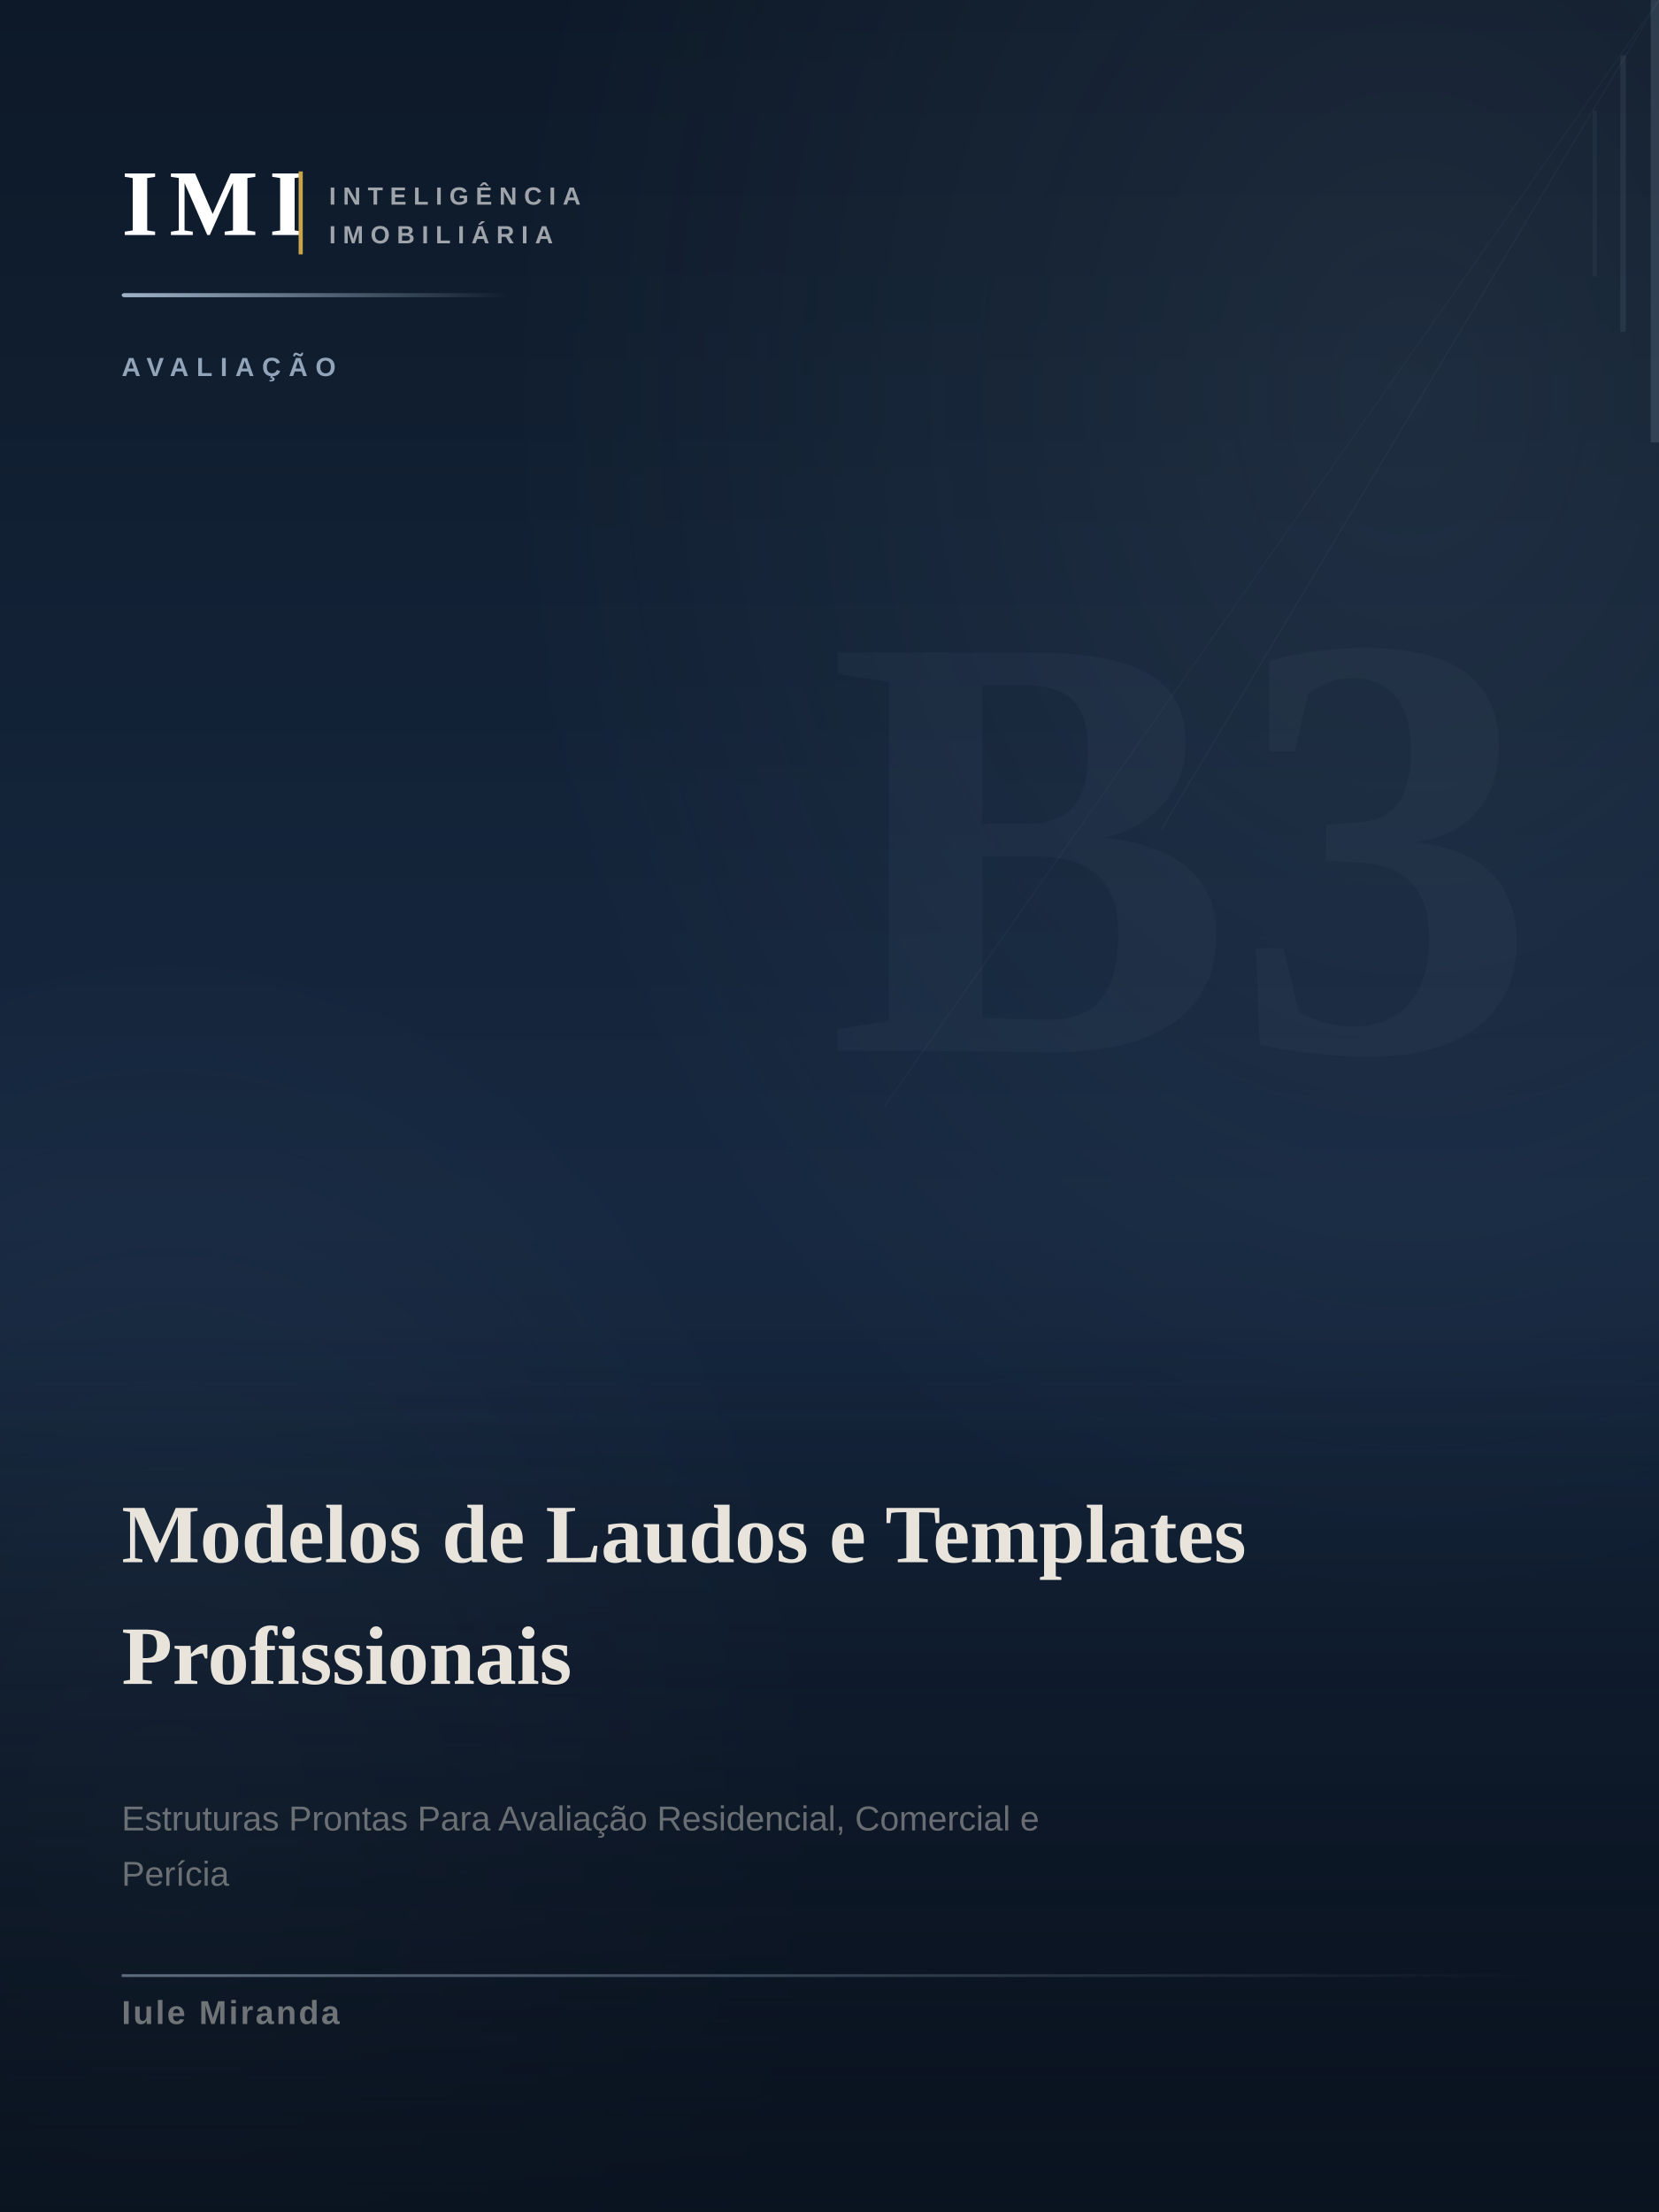
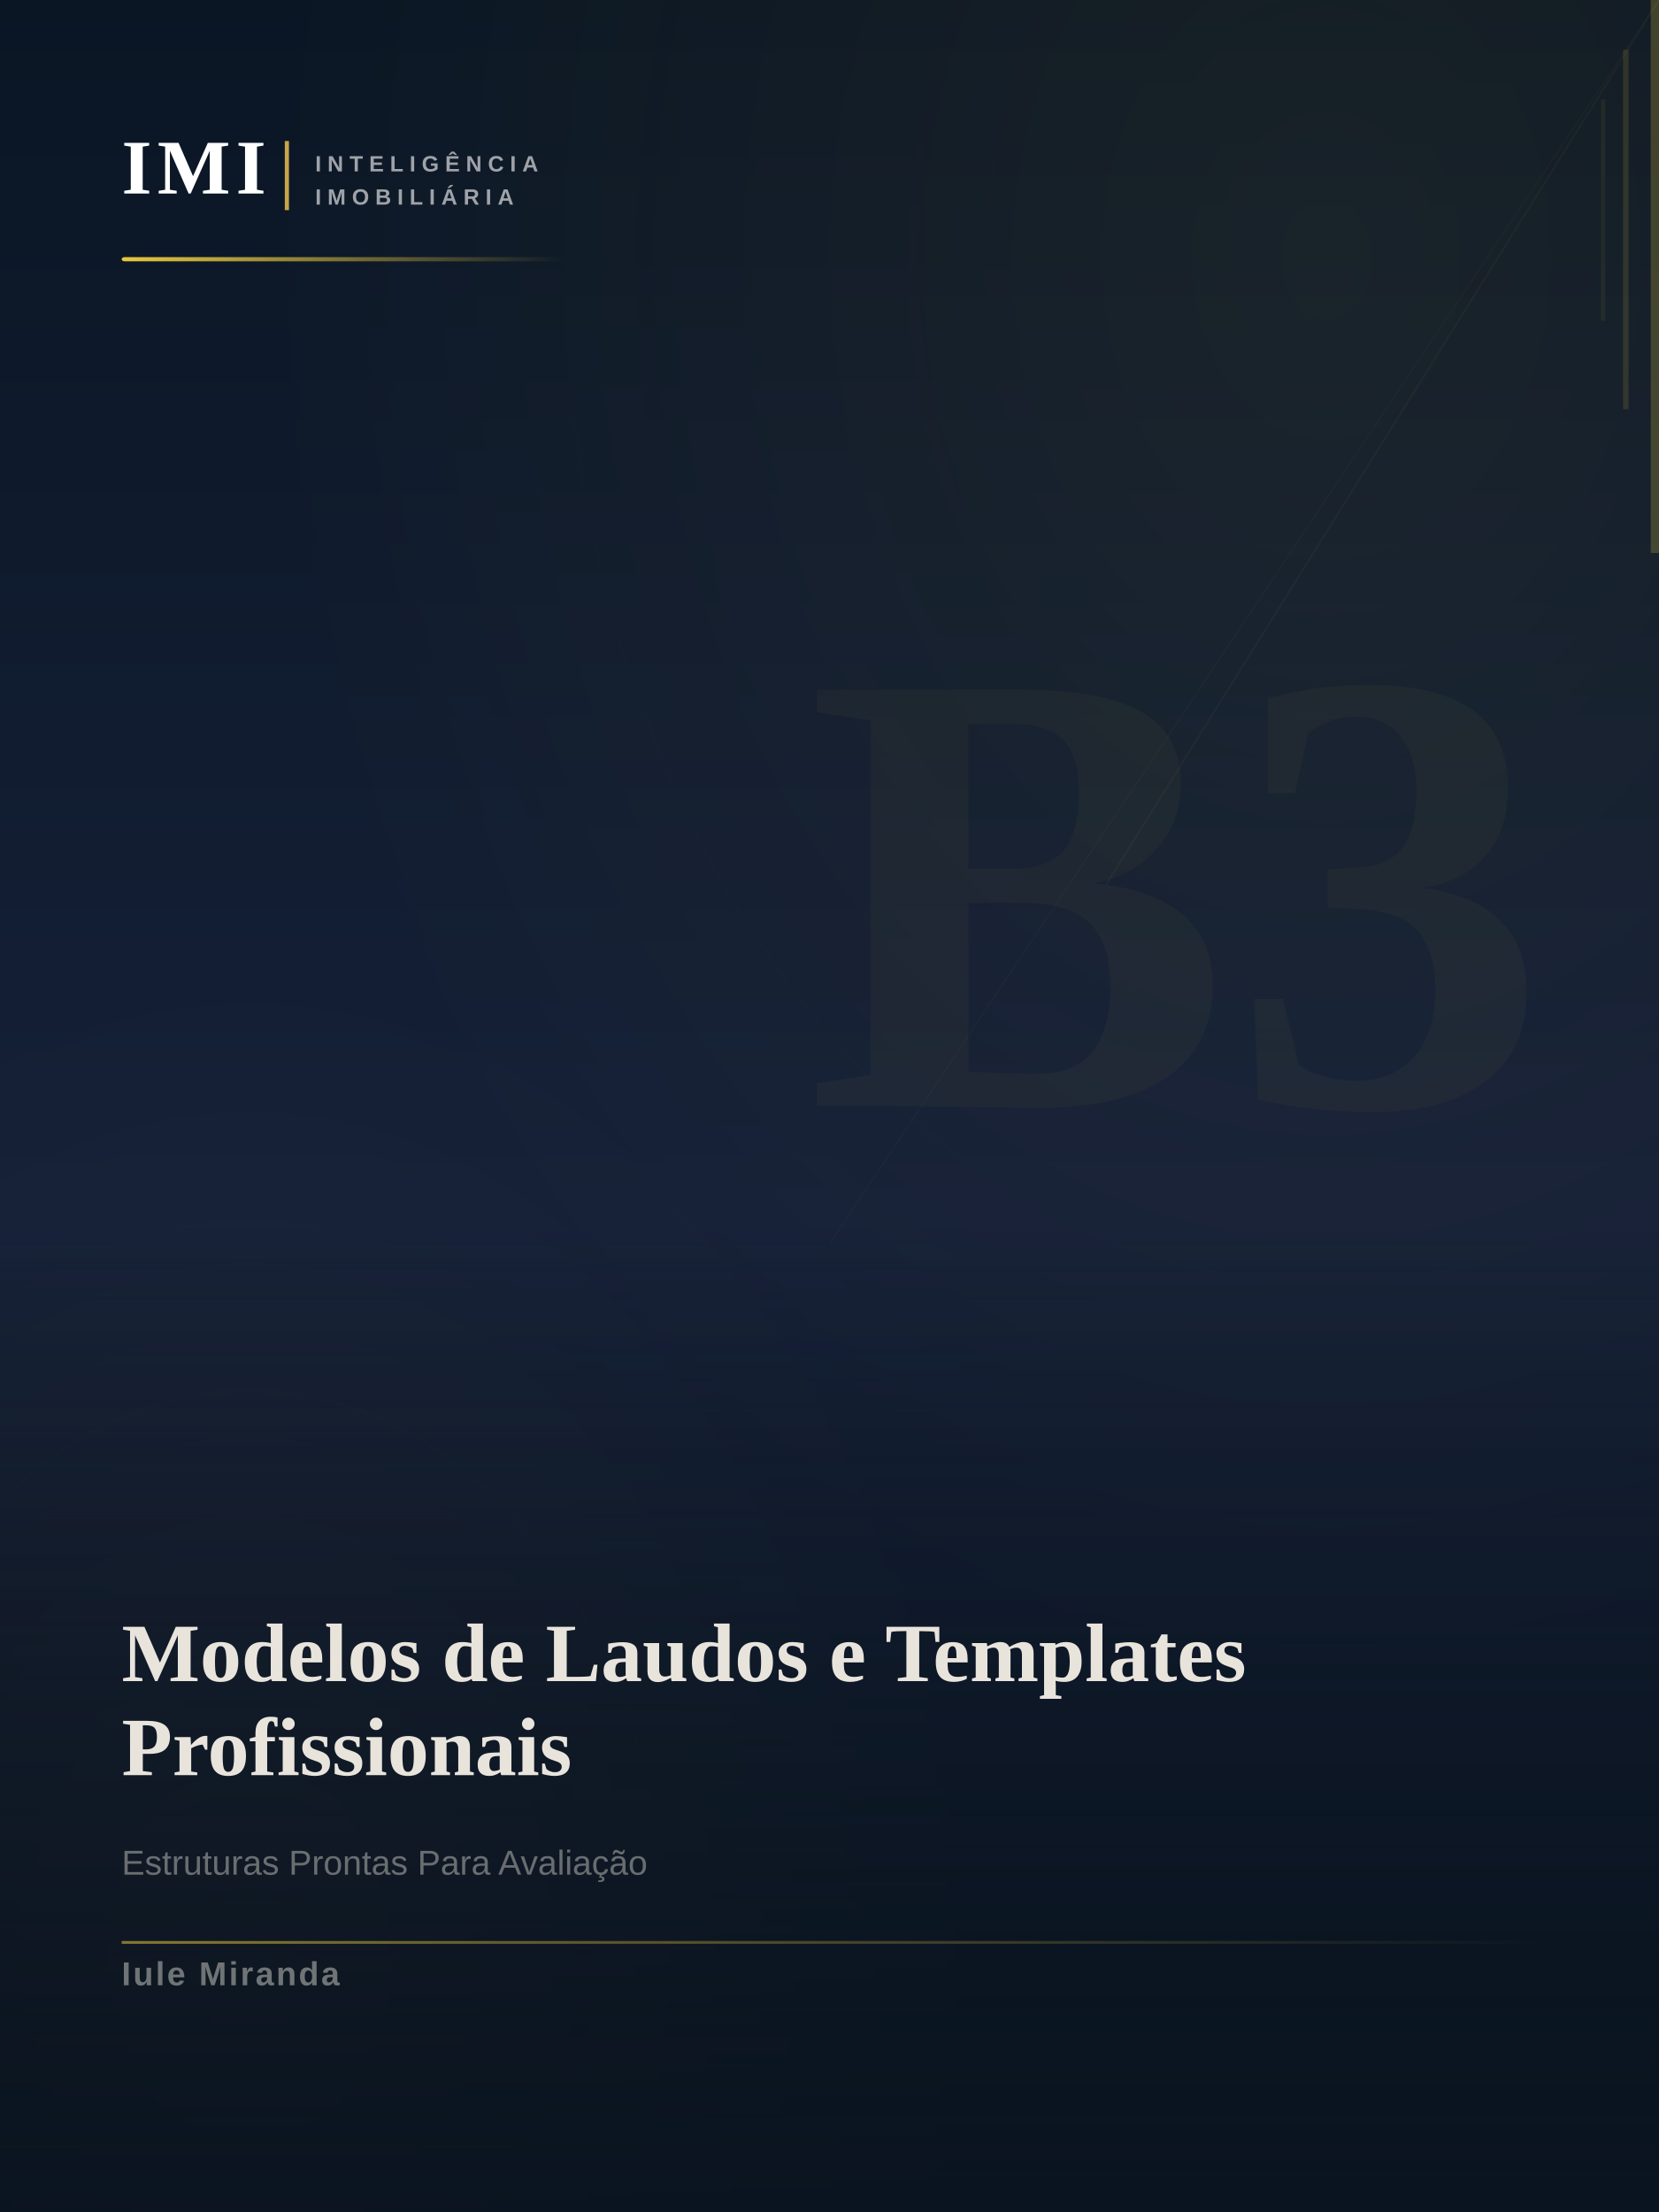
<svg xmlns="http://www.w3.org/2000/svg" width="600" height="800" viewBox="0 0 600 800">
  <defs>
    <linearGradient id="bg_bonus_03_modelos_laudos_templates_profissionais" x1="0" y1="0" x2="0" y2="1">
-       <stop offset="0%" stop-color="#0D1928" />
-       <stop offset="55%" stop-color="#162840" />
-       <stop offset="100%" stop-color="#0A1320" />
+       <stop offset="0%" stop-color="#0A1624" />
+       <stop offset="55%" stop-color="#152038" />
+       <stop offset="100%" stop-color="#0A1420" />
    </linearGradient>
    <linearGradient id="acc_bonus_03_modelos_laudos_templates_profissionais" x1="0" y1="0" x2="1" y2="0">
-       <stop offset="0%" stop-color="#9FB3C8" />
-       <stop offset="100%" stop-color="#9FB3C8" stop-opacity="0" />
+       <stop offset="0%" stop-color="#E8C840" />
+       <stop offset="100%" stop-color="#E8C840" stop-opacity="0" />
    </linearGradient>
-     <linearGradient id="fade_bonus_03_modelos_laudos_templates_profissionais" x1="0" y1="0.6" x2="0" y2="1">
-       <stop offset="0%" stop-color="#0A1320" stop-opacity="0" />
-       <stop offset="100%" stop-color="#0A1320" stop-opacity="0.85" />
+     <linearGradient id="fade_bonus_03_modelos_laudos_templates_profissionais" x1="0" y1="0.55" x2="0" y2="1">
+       <stop offset="0%" stop-color="#0A1420" stop-opacity="0" />
+       <stop offset="100%" stop-color="#0A1420" stop-opacity="0.92" />
    </linearGradient>
-     <radialGradient id="glow_bonus_03_modelos_laudos_templates_profissionais" cx="85%" cy="18%" r="55%">
-       <stop offset="0%" stop-color="#9FB3C8" stop-opacity="0.10" />
-       <stop offset="100%" stop-color="#9FB3C8" stop-opacity="0" />
+     <radialGradient id="glow_bonus_03_modelos_laudos_templates_profissionais" cx="80%" cy="12%" r="65%">
+       <stop offset="0%" stop-color="#E8C840" stop-opacity="0.06" />
+       <stop offset="100%" stop-color="#E8C840" stop-opacity="0" />
    </radialGradient>
-     <radialGradient id="glow2_bonus_03_modelos_laudos_templates_profissionais" cx="10%" cy="82%" r="40%">
-       <stop offset="0%" stop-color="#9FB3C8" stop-opacity="0.06" />
-       <stop offset="100%" stop-color="#9FB3C8" stop-opacity="0" />
+     <radialGradient id="glow2_bonus_03_modelos_laudos_templates_profissionais" cx="15%" cy="88%" r="45%">
+       <stop offset="0%" stop-color="#E8C840" stop-opacity="0.04" />
+       <stop offset="100%" stop-color="#E8C840" stop-opacity="0" />
    </radialGradient>
  </defs>
  <rect width="600" height="800" fill="url(#bg_bonus_03_modelos_laudos_templates_profissionais)" />
  <rect width="600" height="800" fill="url(#glow_bonus_03_modelos_laudos_templates_profissionais)" />
  <rect width="600" height="800" fill="url(#glow2_bonus_03_modelos_laudos_templates_profissionais)" />
-   <rect x="597" y="0" width="3" height="160" fill="#9FB3C8" opacity="0.18" />
-   <rect x="586" y="20" width="2" height="100" fill="#9FB3C8" opacity="0.10" />
-   <rect x="576" y="40" width="1.5" height="60" fill="#9FB3C8" opacity="0.06" />
-   <line x1="600" y1="0" x2="420" y2="300" stroke="#9FB3C8" stroke-width="0.5" opacity="0.05" />
-   <line x1="600" y1="0" x2="320" y2="400" stroke="#9FB3C8" stroke-width="0.5" opacity="0.04" />
-   <text x="556" y="380" font-family="Georgia, 'Times New Roman', serif" font-size="220" font-weight="700" fill="#9FB3C8" opacity="0.04" text-anchor="end" dominant-baseline="auto">B3</text>
-   <text x="44" y="85" font-family="Georgia, 'Times New Roman', serif" font-size="34" font-weight="700" fill="#FFFFFF" letter-spacing="4" xml:space="preserve">IMI</text>
-   <rect x="108" y="62" width="1.5" height="30" fill="#C8A44A" />
-   <text x="119" y="74" font-family="Arial, Helvetica, sans-serif" font-size="9" font-weight="600" fill="#FFFFFF" fill-opacity="0.60" letter-spacing="2.5" xml:space="preserve">INTELIGÊNCIA</text>
-   <text x="119" y="88" font-family="Arial, Helvetica, sans-serif" font-size="9" font-weight="600" fill="#FFFFFF" fill-opacity="0.60" letter-spacing="2.5" xml:space="preserve">IMOBILIÁRIA</text>
-   <rect x="44" y="106" width="140" height="1.5" fill="url(#acc_bonus_03_modelos_laudos_templates_profissionais)" rx="1" />
-   <text x="44" y="136" font-family="Arial, Helvetica, sans-serif" font-size="9.5" font-weight="700" fill="#9FB3C8" letter-spacing="2.8" opacity="0.90" xml:space="preserve">AVALIAÇÃO</text>
+   <rect x="597" y="0" width="3" height="200" fill="#E8C840" opacity="0.22" />
+   <rect x="587" y="18" width="2" height="130" fill="#E8C840" opacity="0.13" />
+   <rect x="579" y="36" width="1.5" height="80" fill="#E8C840" opacity="0.07" />
+   <line x1="600" y1="0" x2="400" y2="320" stroke="#E8C840" stroke-width="0.6" opacity="0.04" />
+   <line x1="600" y1="0" x2="300" y2="450" stroke="#E8C840" stroke-width="0.5" opacity="0.03" />
+   <text x="560" y="400" font-family="Georgia, 'Times New Roman', serif" font-size="230" font-weight="700" fill="#E8C840" opacity="0.038" text-anchor="end" dominant-baseline="auto">B3</text>
+   <text x="44" y="70" font-family="Georgia, 'Times New Roman', serif" font-size="28" font-weight="700" fill="#FFFFFF" letter-spacing="2" xml:space="preserve">IMI</text>
+   <rect x="103" y="51" width="1.5" height="25" fill="#C8A44A" />
+   <text x="114" y="62" font-family="Arial, Helvetica, sans-serif" font-size="8" font-weight="600" fill="#FFFFFF" fill-opacity="0.60" letter-spacing="2.2" xml:space="preserve">INTELIGÊNCIA</text>
+   <text x="114" y="74" font-family="Arial, Helvetica, sans-serif" font-size="8" font-weight="600" fill="#FFFFFF" fill-opacity="0.60" letter-spacing="2.2" xml:space="preserve">IMOBILIÁRIA</text>
+   <rect x="44" y="93" width="160" height="1.5" fill="url(#acc_bonus_03_modelos_laudos_templates_profissionais)" rx="1" />
  <rect width="600" height="800" fill="url(#fade_bonus_03_modelos_laudos_templates_profissionais)" />
-   <text x="44" y="565" font-family="Georgia, 'Times New Roman', serif" font-size="30" font-weight="700" fill="#E8E4DC" xml:space="preserve">Modelos de Laudos e Templates</text>
-   <text x="44" y="609" font-family="Georgia, 'Times New Roman', serif" font-size="30" font-weight="700" fill="#E8E4DC" xml:space="preserve">Profissionais</text>
-   <text x="44" y="662" font-family="Arial, Helvetica, sans-serif" font-size="12.5" fill="#E8E4DC" fill-opacity="0.42" xml:space="preserve">Estruturas Prontas Para Avaliação Residencial, Comercial e</text>
-   <text x="44" y="682" font-family="Arial, Helvetica, sans-serif" font-size="12.5" fill="#E8E4DC" fill-opacity="0.42" xml:space="preserve">Perícia</text>
-   <rect x="44" y="714" width="512" height="1" fill="url(#acc_bonus_03_modelos_laudos_templates_profissionais)" opacity="0.55" />
-   <text x="44" y="732" font-family="Arial, Helvetica, sans-serif" font-size="12" font-weight="600" fill="#E8E4DC" fill-opacity="0.45" letter-spacing="0.8" xml:space="preserve">Iule Miranda</text>
+   <text x="44" y="608" font-family="Georgia, 'Times New Roman', serif" font-size="30" font-weight="700" fill="#E8E4DC" xml:space="preserve">Modelos de Laudos e Templates</text>
+   <text x="44" y="642" font-family="Georgia, 'Times New Roman', serif" font-size="30" font-weight="700" fill="#E8E4DC" xml:space="preserve">Profissionais</text>
+   <text x="44" y="678" font-family="Arial, Helvetica, sans-serif" font-size="12.5" fill="#E8E4DC" fill-opacity="0.42" xml:space="preserve">Estruturas Prontas Para Avaliação</text>
+   <rect x="44" y="702" width="512" height="1" fill="url(#acc_bonus_03_modelos_laudos_templates_profissionais)" opacity="0.55" />
+   <text x="44" y="718" font-family="Arial, Helvetica, sans-serif" font-size="12" font-weight="600" fill="#E8E4DC" fill-opacity="0.45" letter-spacing="0.8" xml:space="preserve">Iule Miranda</text>
</svg>
